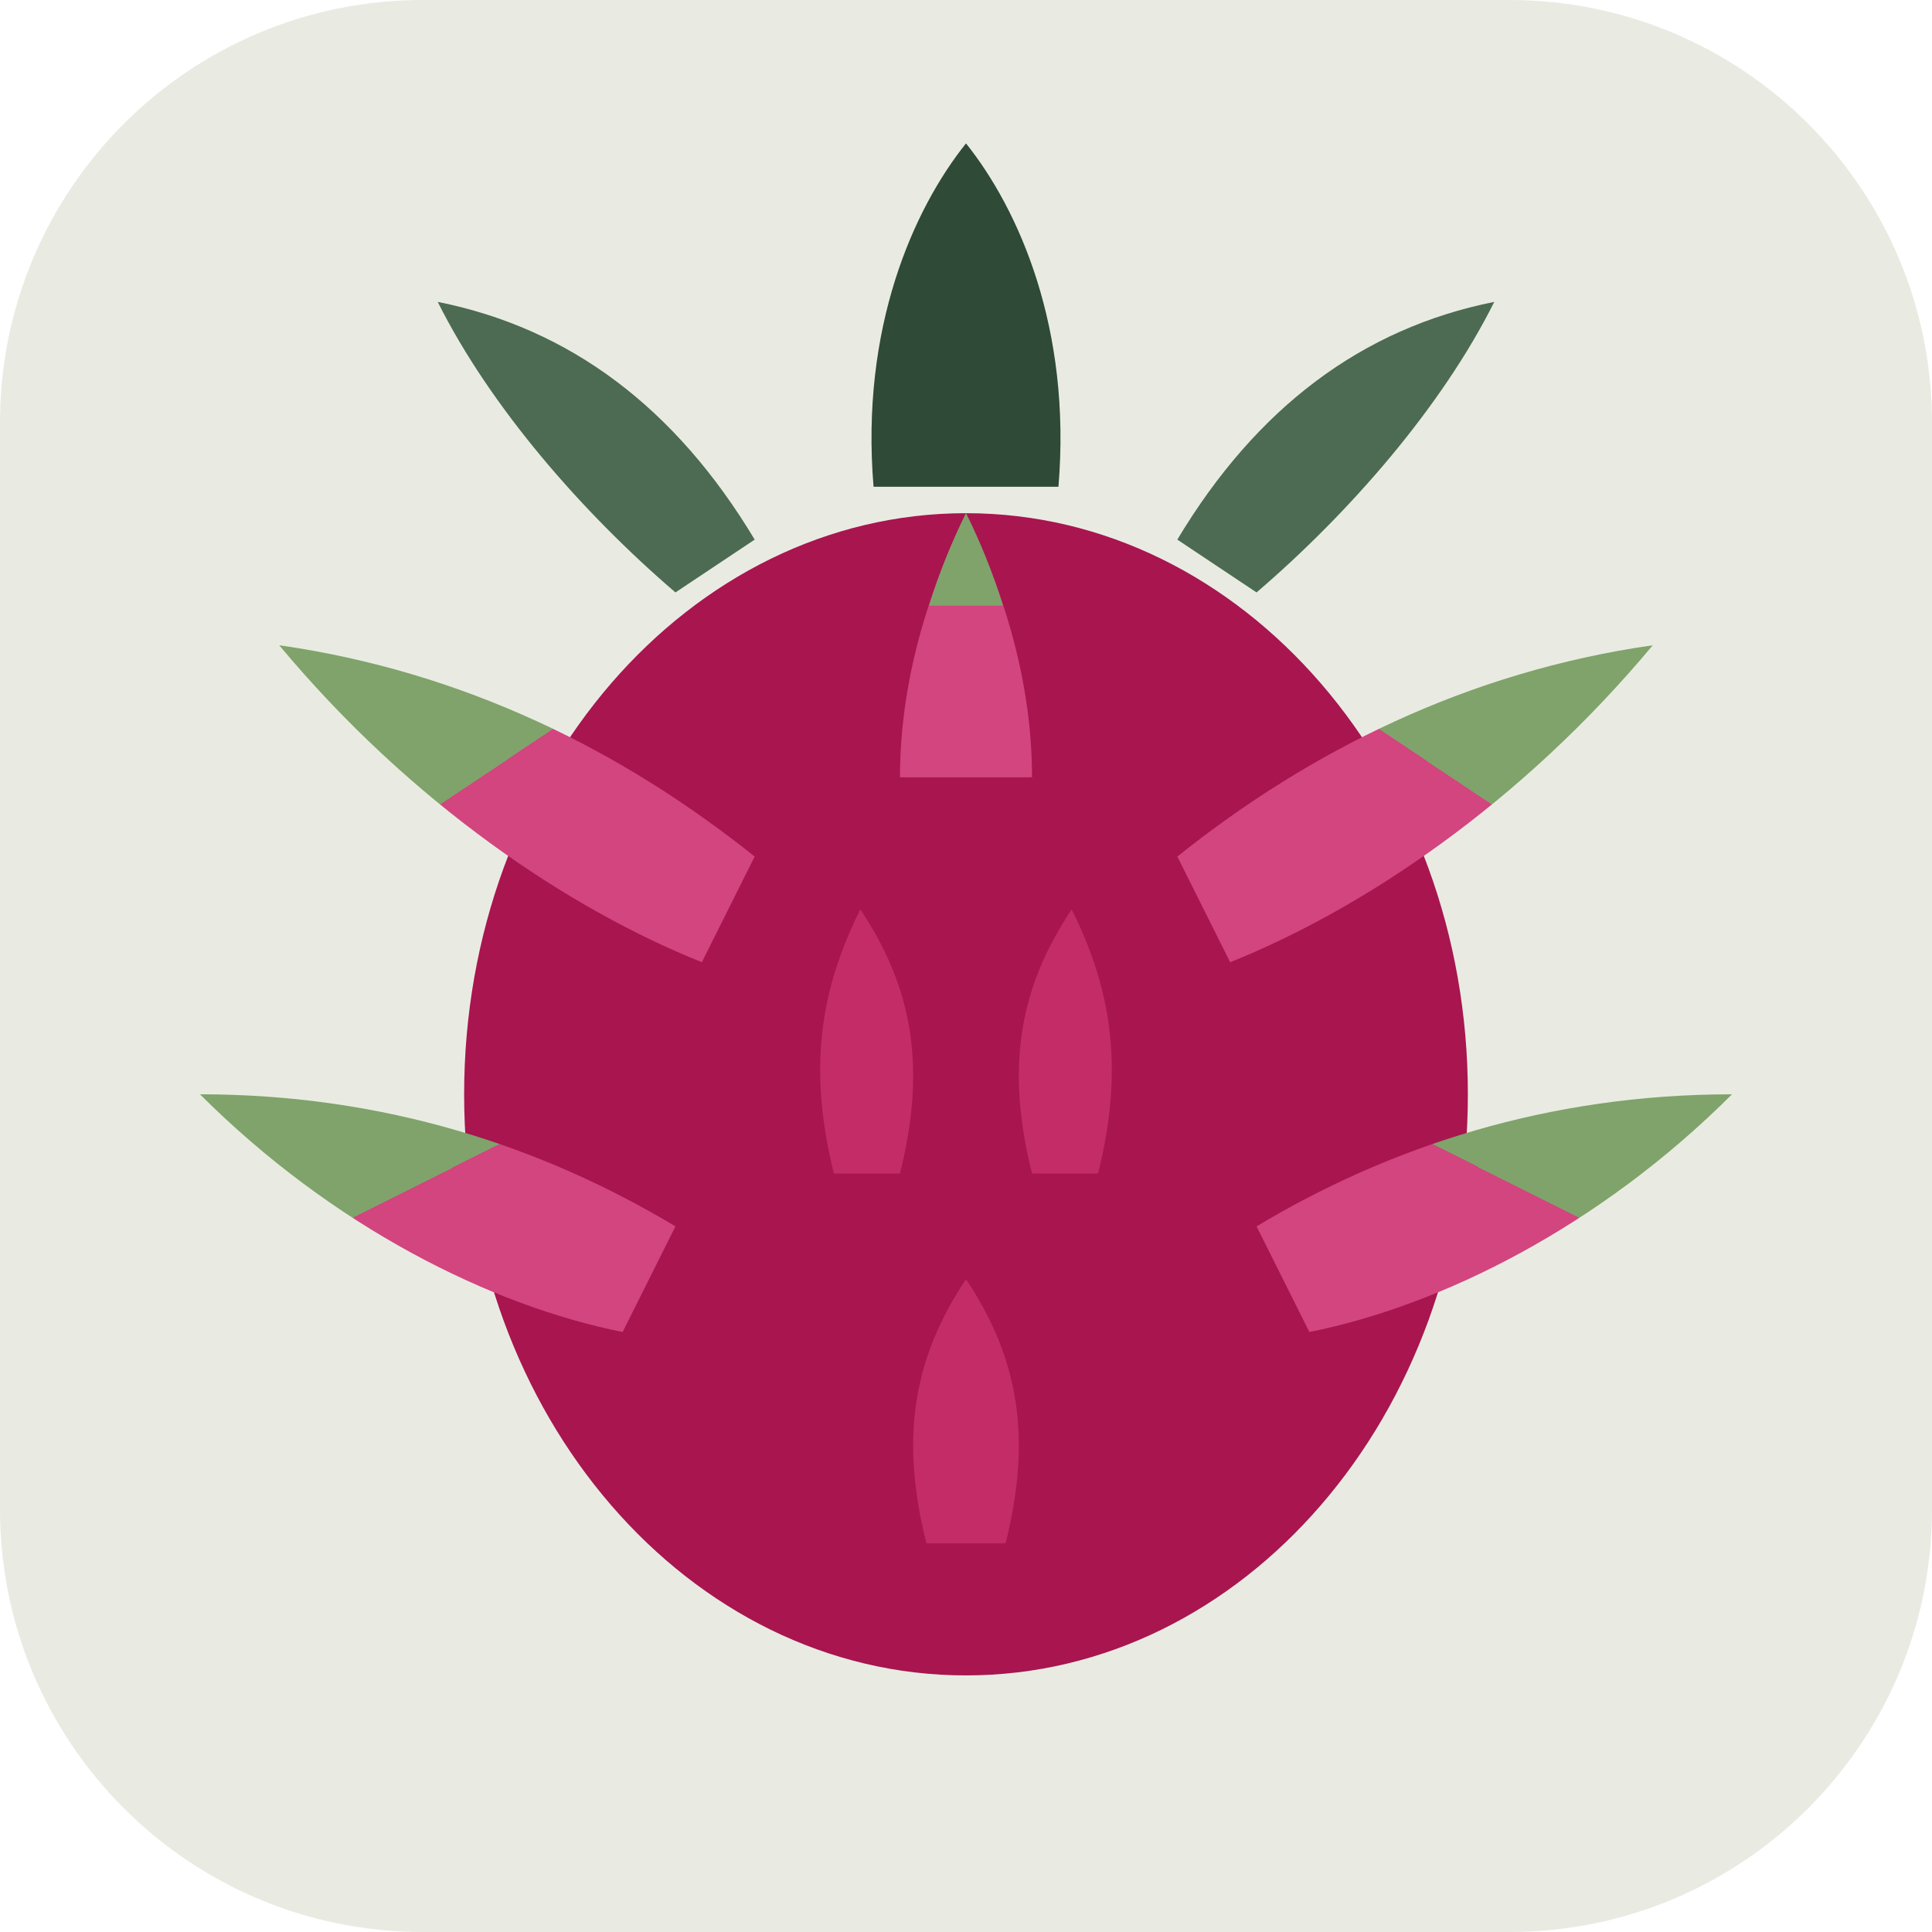
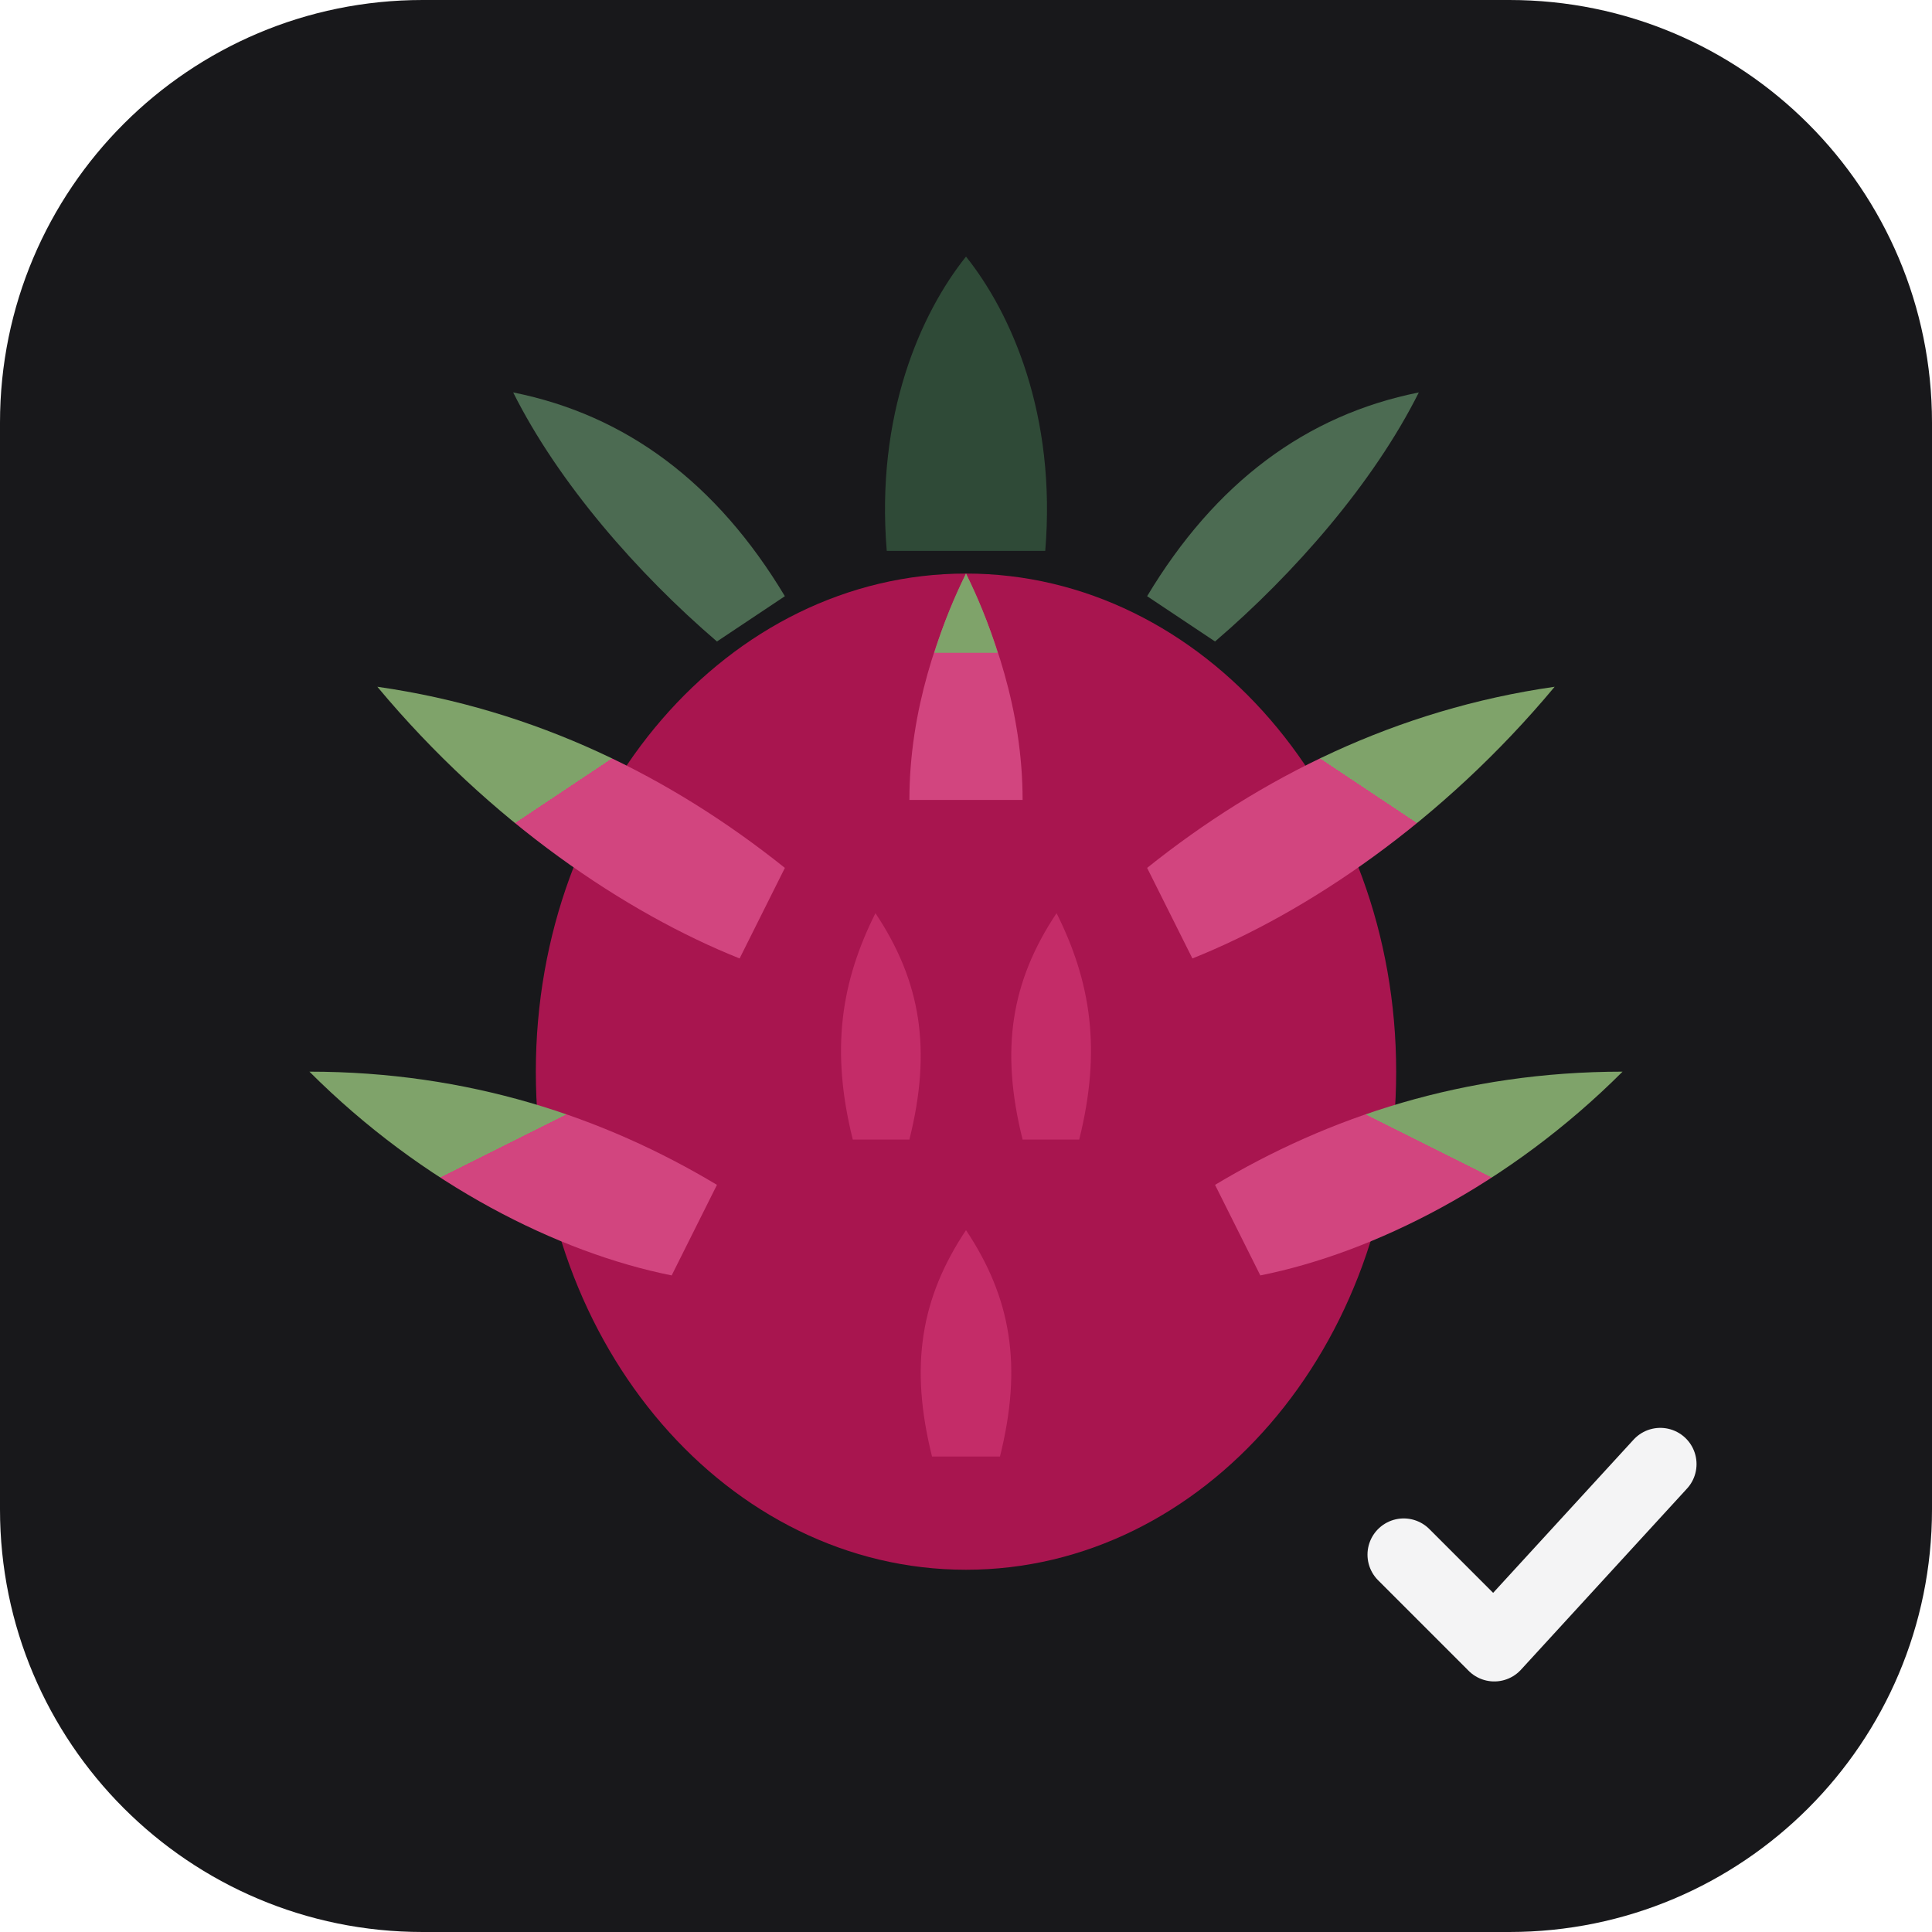
<svg xmlns="http://www.w3.org/2000/svg" viewBox="0 0 64 64">
-   <rect width="64" height="64" rx="14" fill="#E9EBE2" />
-   <g transform="translate(4 3) scale(.875)">
+   <rect width="64" height="64" rx="14" fill="#18181B" />
+   <g transform="translate(8 7) scale(.75)">
    <defs>
-       <linearGradient id="chama-e" x1="1" y1="1" x2="0" y2="0">
+       <linearGradient id="fe" x1="1" y1="1" x2="0" y2="0">
        <stop offset="0" stop-color="#D2457F" />
        <stop offset=".58" stop-color="#D2457F" />
        <stop offset=".58" stop-color="#7FA36A" />
        <stop offset="1" stop-color="#7FA36A" />
      </linearGradient>
-       <linearGradient id="chama-d" x1="0" y1="1" x2="1" y2="0">
+       <linearGradient id="fd" x1="0" y1="1" x2="1" y2="0">
        <stop offset="0" stop-color="#D2457F" />
        <stop offset=".58" stop-color="#D2457F" />
        <stop offset=".58" stop-color="#7FA36A" />
        <stop offset="1" stop-color="#7FA36A" />
      </linearGradient>
    </defs>
    <path d="M28.5 15 C28 9 30 4.5 32 2 C34 4.5 36 9 35.5 15 Z" fill="#2F4A37" />
    <path d="M24 17 C21 12 17 9 12 8 C14 12 17.5 16 21 19 Z" fill="#4C6B52" />
    <path d="M40 17 C43 12 47 9 52 8 C50 12 46.5 16 43 19 Z" fill="#4C6B52" />
    <ellipse cx="32" cy="38" rx="19" ry="22" fill="#A8154F" />
-     <path d="M22 33 C17 31 11 27 6 21 C13 22 19 25 24 29 Z" fill="url(#chama-e)" />
-     <path d="M42 33 C47 31 53 27 58 21 C51 22 45 25 40 29 Z" fill="url(#chama-d)" />
-     <path d="M19 47 C14 46 8 43 3 38 C10 38 16 40 21 43 Z" fill="url(#chama-e)" />
-     <path d="M45 47 C50 46 56 43 61 38 C54 38 48 40 43 43 Z" fill="url(#chama-d)" />
+     <path d="M22 33 C17 31 11 27 6 21 C13 22 19 25 24 29 Z" fill="url(#fe)" />
+     <path d="M42 33 C47 31 53 27 58 21 C51 22 45 25 40 29 Z" fill="url(#fd)" />
+     <path d="M19 47 C14 46 8 43 3 38 C10 38 16 40 21 43 Z" fill="url(#fe)" />
+     <path d="M45 47 C50 46 56 43 61 38 C54 38 48 40 43 43 Z" fill="url(#fd)" />
    <path d="M29.5 26 C29.5 22 30.8 18.5 32 16 C33.2 18.5 34.5 22 34.5 26 Z" fill="#D2457F" />
    <path d="M30.6 19.5 C31 18.2 31.5 17 32 16 C32.5 17 33 18.2 33.4 19.5 Z" fill="#7FA36A" />
    <path d="M27 41 C26 37 26.5 34 28 31 C30 34 30.5 37 29.5 41 Z" fill="#C42C68" />
    <path d="M34.5 41 C33.5 37 34 34 36 31 C37.5 34 38 37 37 41 Z" fill="#C42C68" />
    <path d="M30.5 55 C29.5 51 30 48 32 45 C34 48 34.5 51 33.5 55 Z" fill="#C42C68" />
  </g>
+   <circle cx="51" cy="51" r="7" fill="#18181B" />
+   <path d="M46.5 51.5l3 3 5.5-6" fill="none" stroke="#F4F4F5" stroke-width="2.4" stroke-linecap="round" stroke-linejoin="round" />
</svg>
